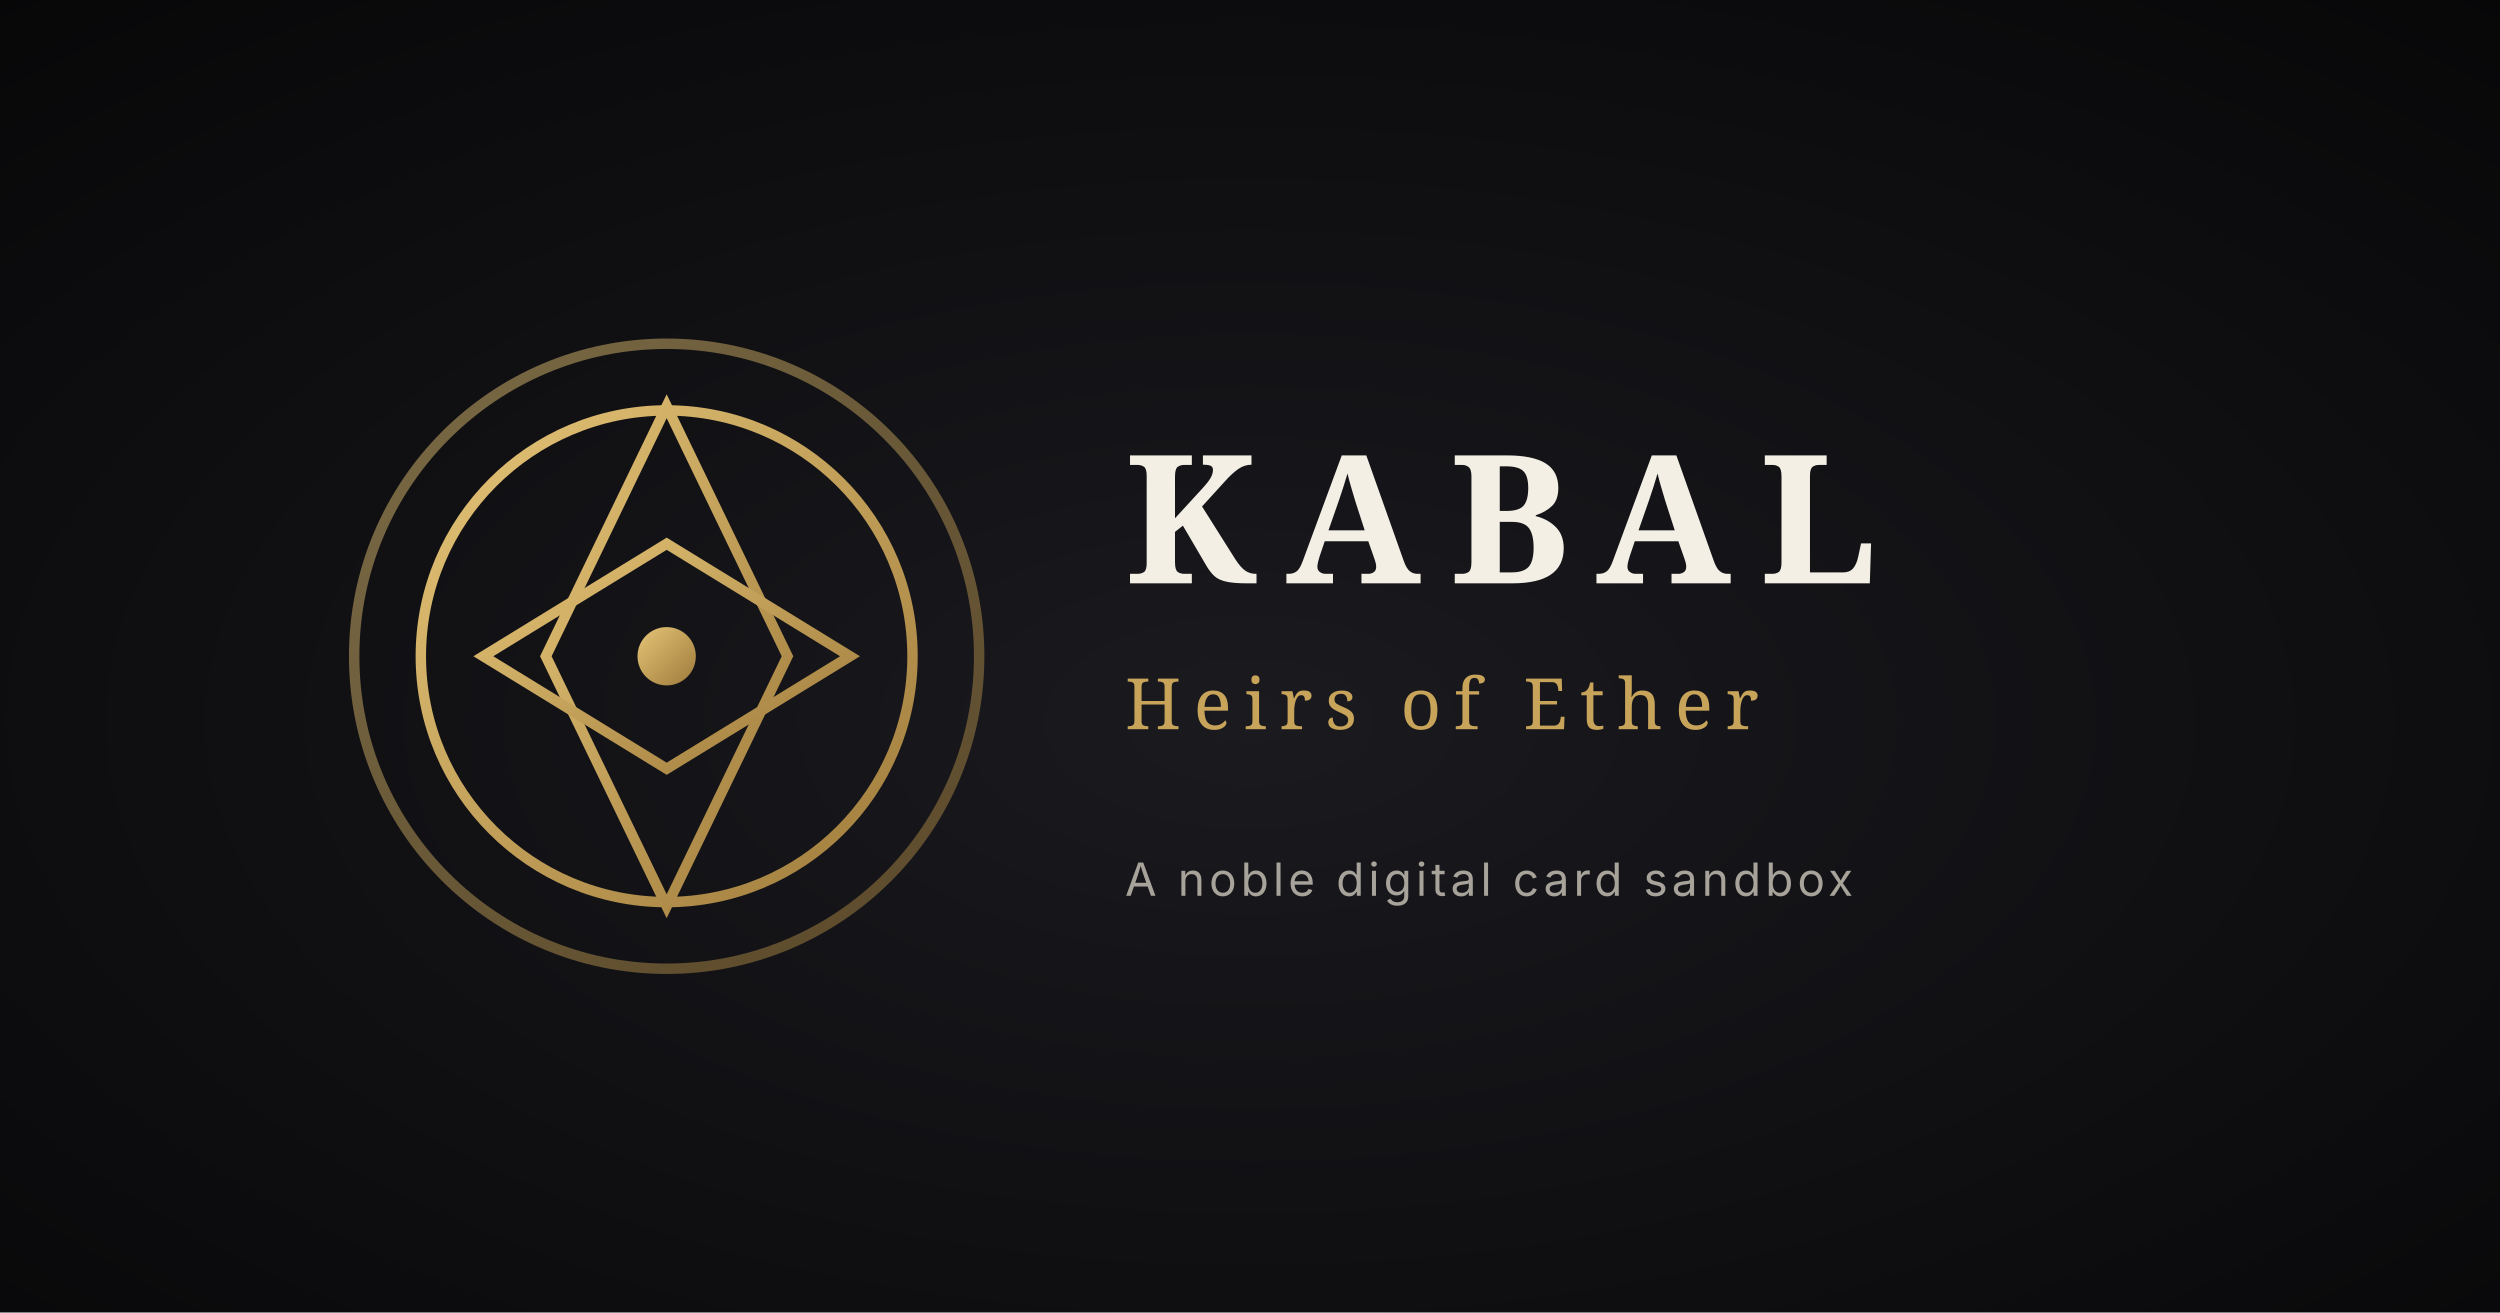
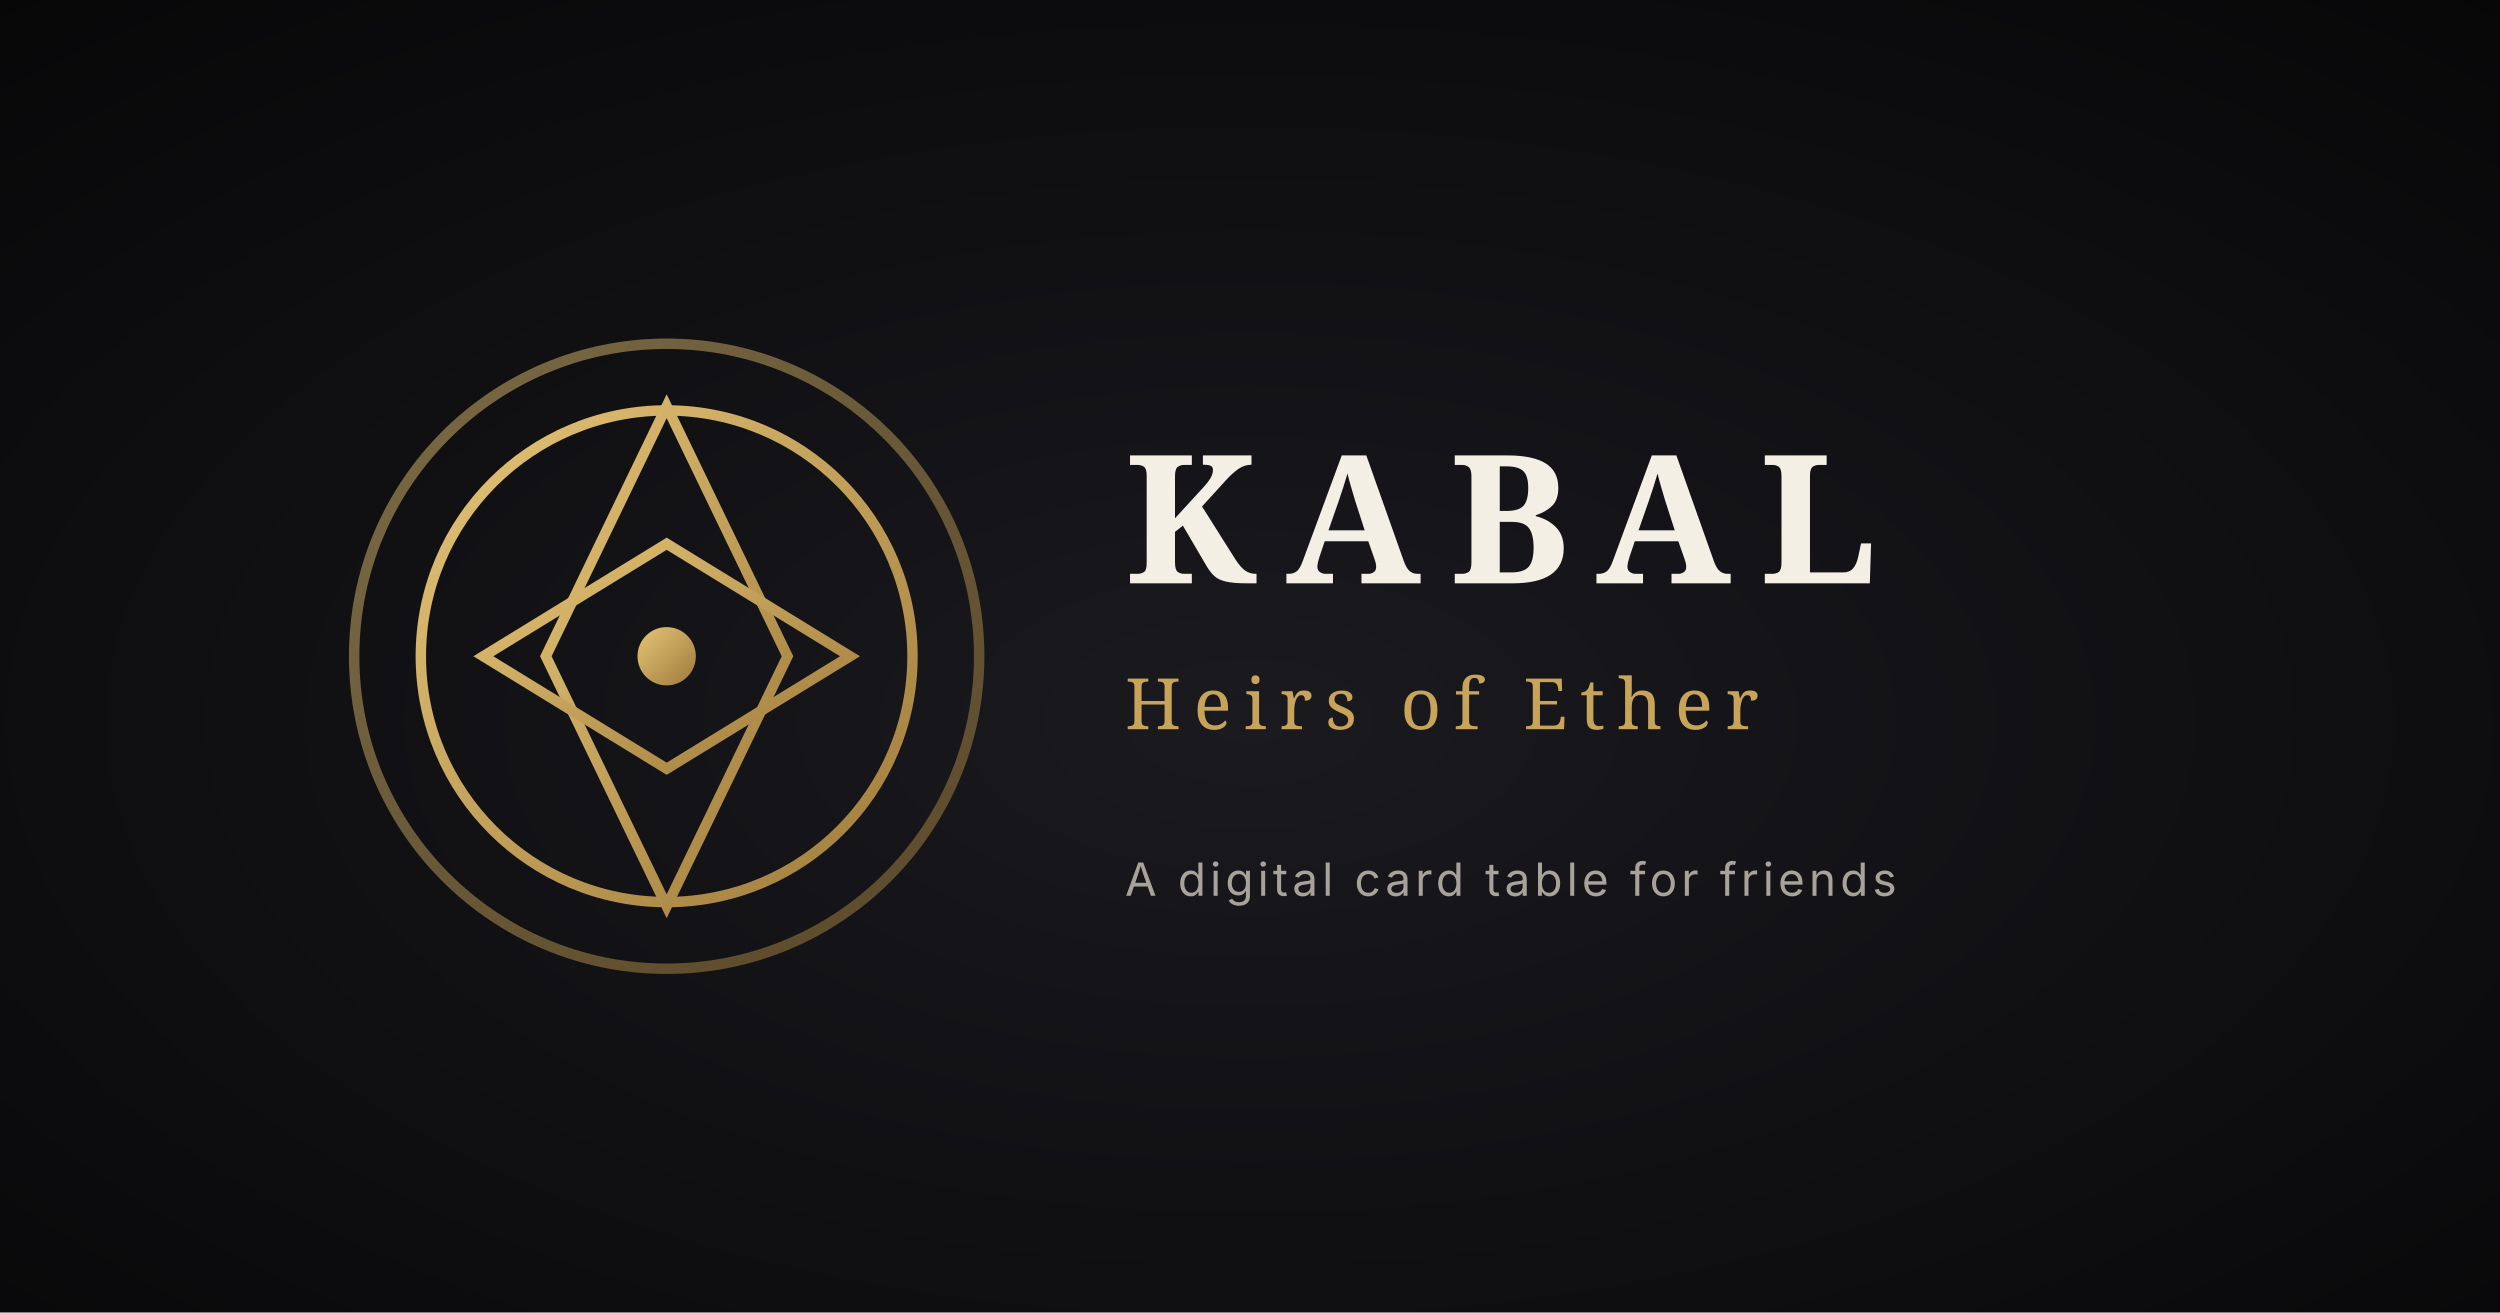
<svg xmlns="http://www.w3.org/2000/svg" viewBox="0 0 1200 630" role="img" aria-label="KABAL — Heirs of Ether">
  <defs>
    <radialGradient id="bg" cx="50%" cy="55%" r="75%">
      <stop offset="0%" stop-color="#1a1a1f" />
      <stop offset="100%" stop-color="#070708" />
    </radialGradient>
    <linearGradient id="gold" x1="0" y1="0" x2="1" y2="1">
      <stop offset="0%" stop-color="#e5c578" />
      <stop offset="100%" stop-color="#9e7a3a" />
    </linearGradient>
  </defs>
  <rect width="1200" height="630" fill="url(#bg)" />
  <g transform="translate(170 165)" fill="none" stroke="url(#gold)" stroke-width="5">
    <circle cx="150" cy="150" r="150" opacity="0.5" />
    <circle cx="150" cy="150" r="118" />
    <path d="M150 30 L208 150 L150 270 L92 150 Z" />
    <path d="M62 150 L150 96 L238 150 L150 204 Z" />
    <circle cx="150" cy="150" r="14" fill="url(#gold)" stroke="none" />
  </g>
  <g fill="#f3efe5" font-family="Cinzel, serif">
    <text x="540" y="280" font-size="86" font-weight="700" letter-spacing="14">KABAL</text>
    <text x="540" y="350" font-size="34" font-weight="500" fill="#c8a45a" letter-spacing="6">Heirs of Ether</text>
-     <text x="540" y="430" font-size="22" font-weight="400" fill="#a8a39a" font-family="Inter,sans-serif" letter-spacing="2">A noble digital card sandbox</text>
+     <text x="540" y="430" font-size="22" font-weight="400" fill="#a8a39a" font-family="Inter,sans-serif" letter-spacing="2">A digital card table for friends</text>
  </g>
</svg>
